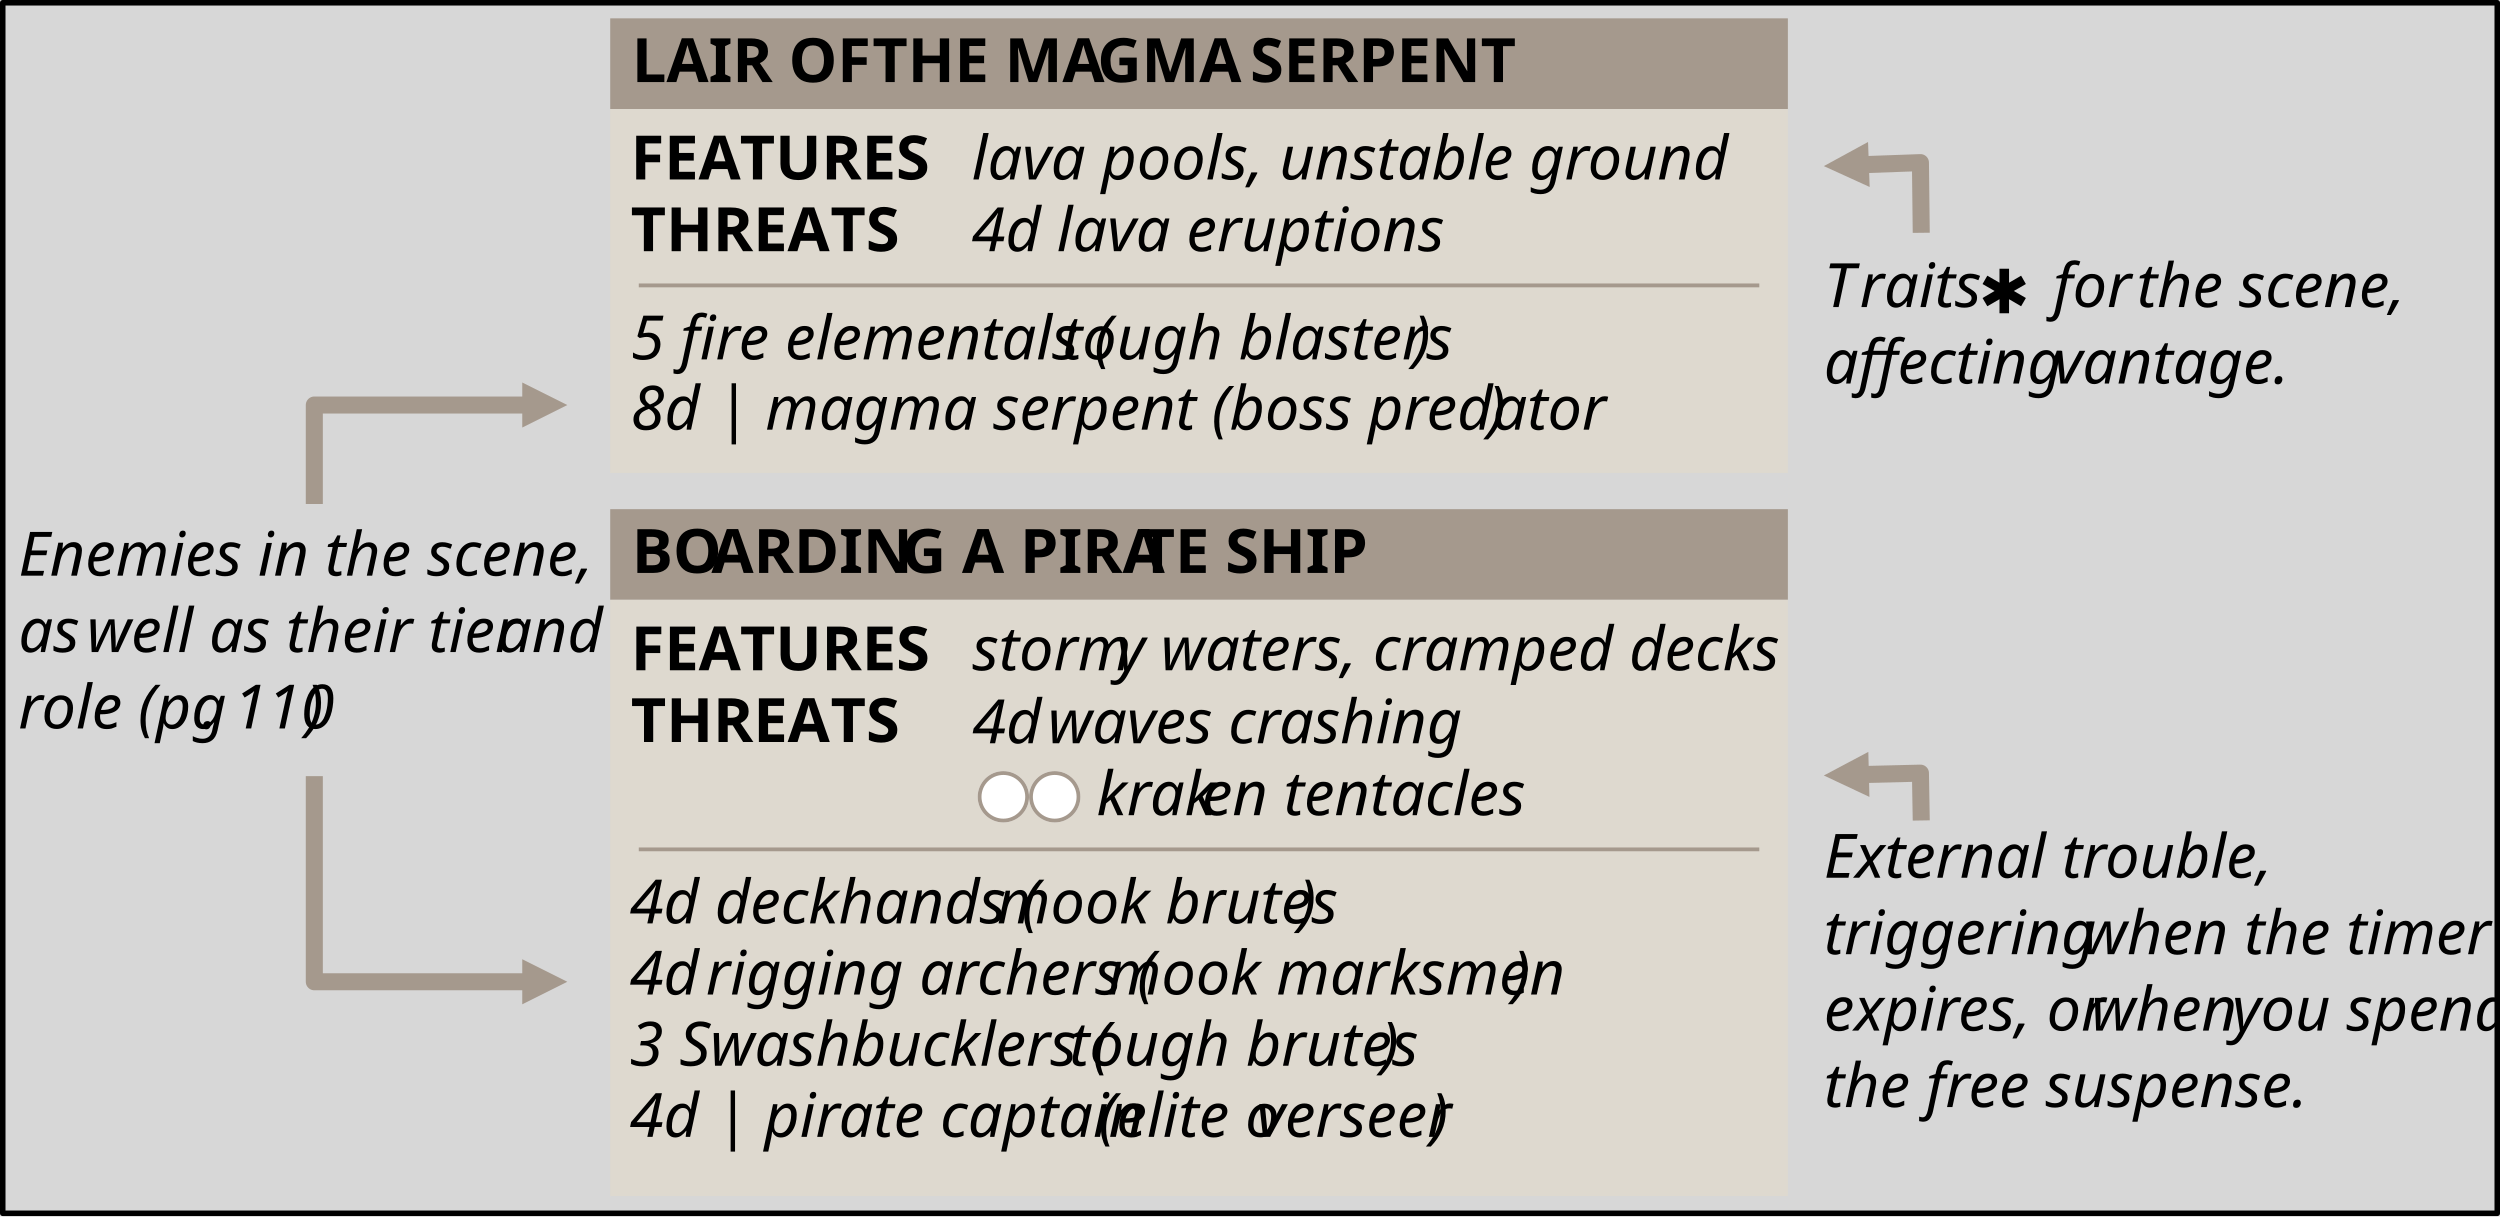
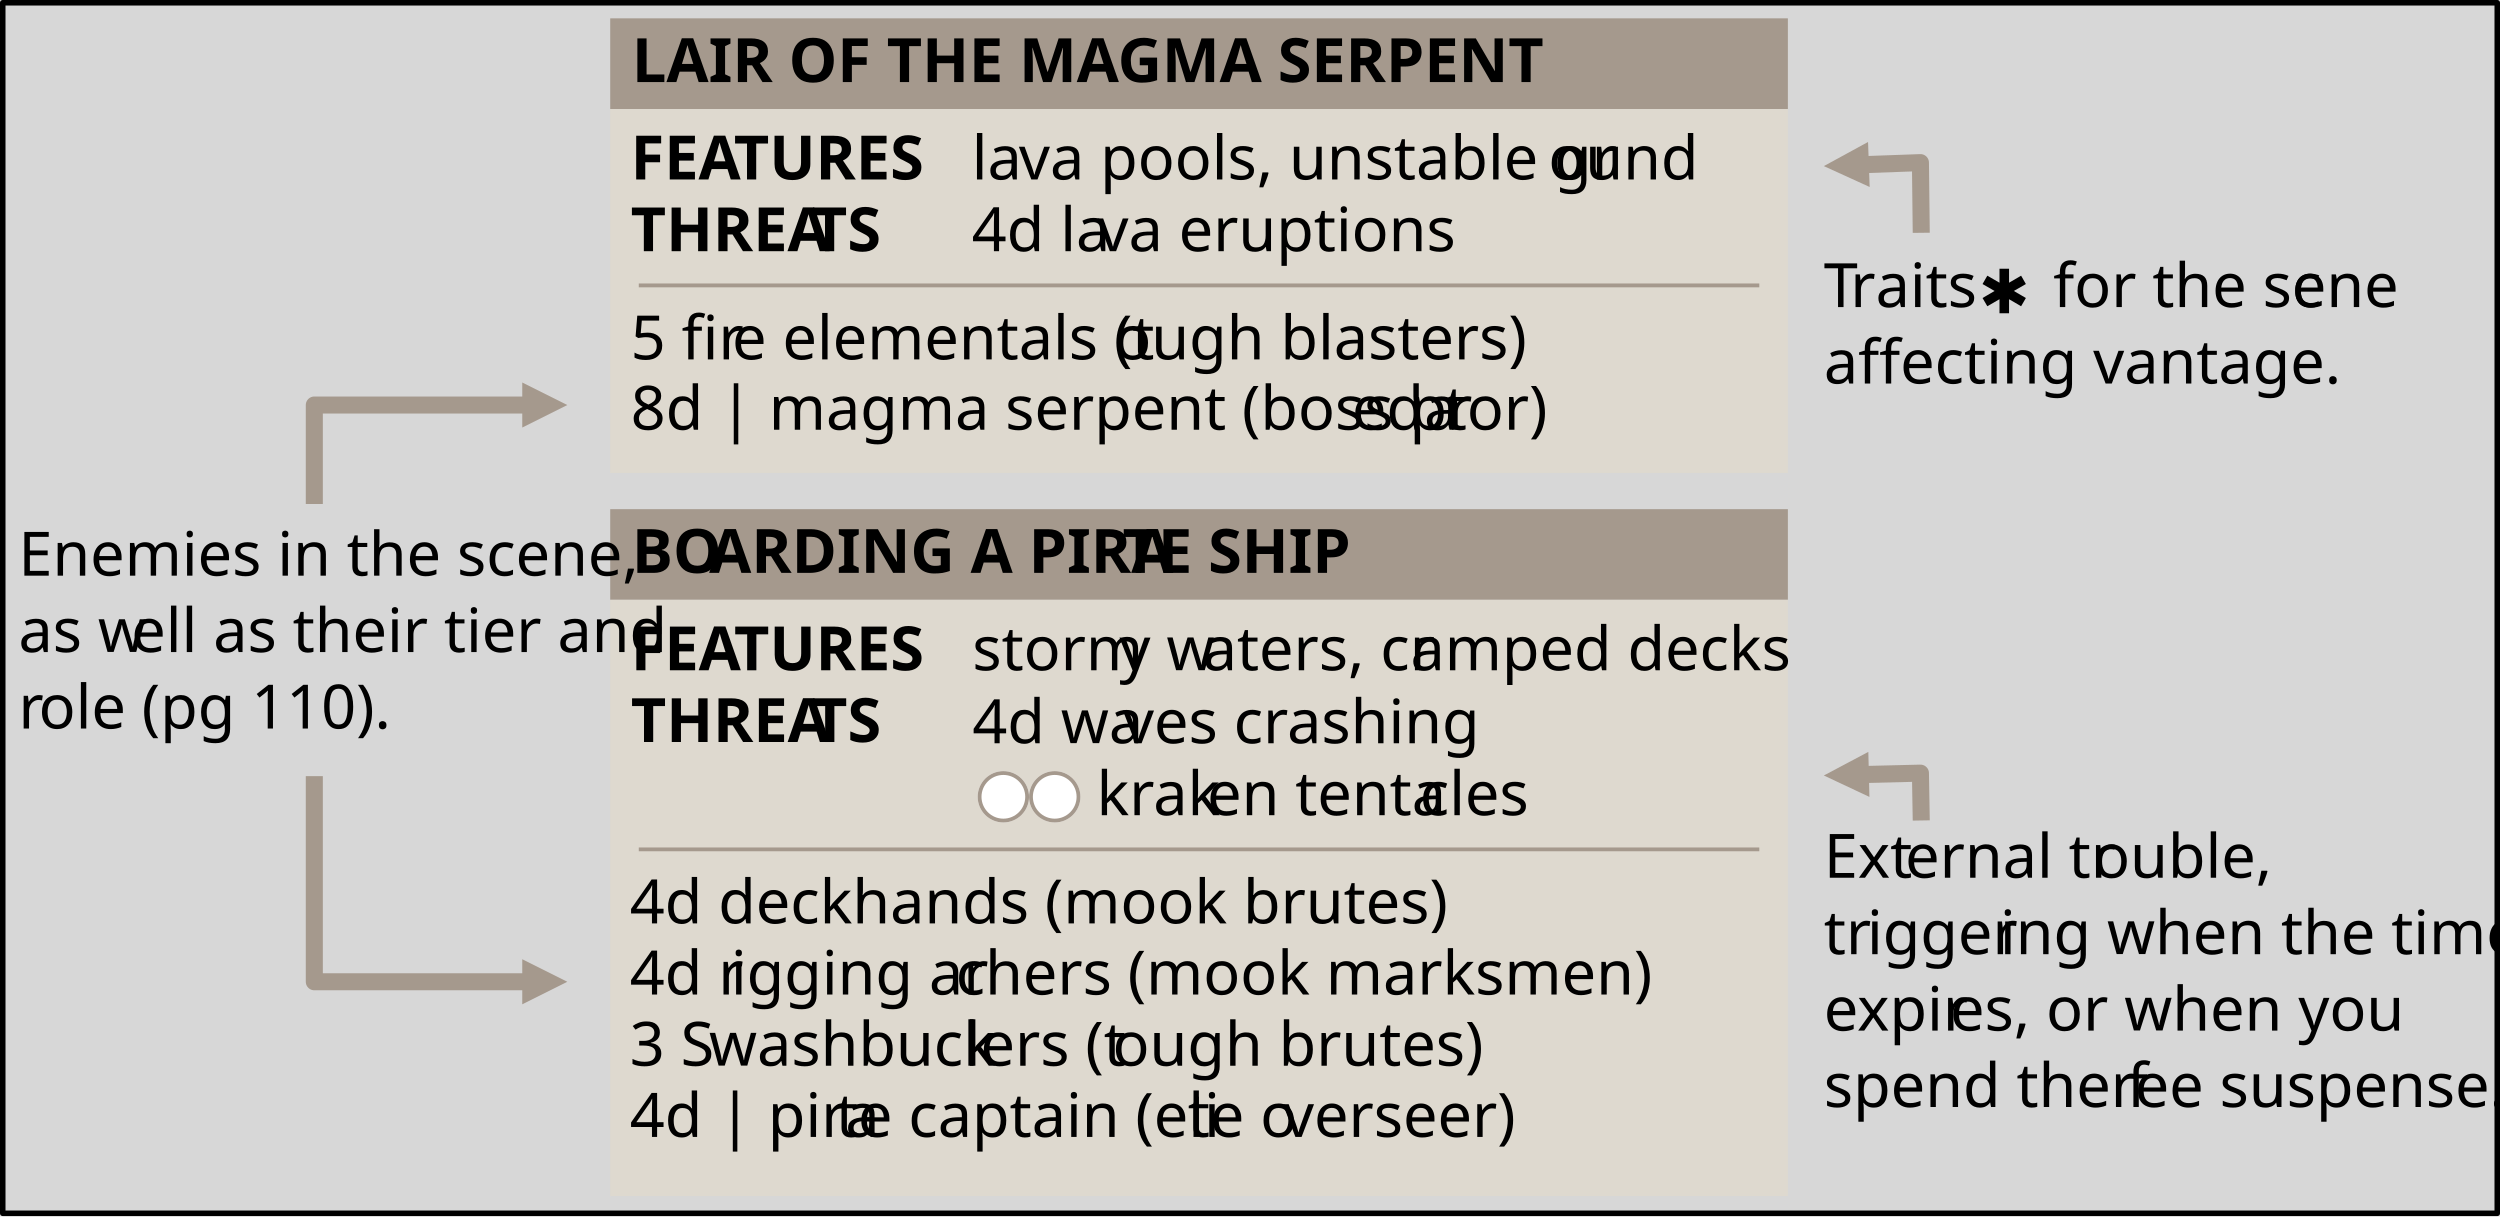
- <svg xmlns="http://www.w3.org/2000/svg" width="100%" height="100%" viewBox="-10 -10 1363 663" version="1.1" xml:space="preserve" style="fill-rule:evenodd;clip-rule:evenodd;stroke-linejoin:round;stroke-miterlimit:10;">
-   <rect x="-10" y="-10" width="1363" height="663" style="fill:#d7d7d7;" />
-   <rect x="0" y="0" width="1340" height="640" style="fill:rgb(215,215,215);" />
-   <g transform="matrix(4.16667,0,0,4.16667,-200.754,-867.433)">
+ <svg xmlns="http://www.w3.org/2000/svg" width="100%" height="100%" viewBox="0 0 1363 663" version="1.1" xml:space="preserve" style="fill-rule:evenodd;clip-rule:evenodd;stroke-linejoin:round;stroke-miterlimit:10;">
+   <g transform="matrix(1,0,0,1,10,10)">
+     <rect x="-10" y="-10" width="1363" height="663" style="fill:rgb(215,215,215);" />
+   </g>
+   <g transform="matrix(1,0,0,1,10,10)">
+     <rect x="0" y="0" width="1340" height="640" style="fill:rgb(215,215,215);" />
+   </g>
+   <g transform="matrix(4.16667,0,0,4.16667,-190.754,-857.433)">
    <rect x="125.627" y="208.184" width="154.093" height="11.862" style="fill:rgb(165,153,141);" />
  </g>
-   <g transform="matrix(4.16667,0,0,4.16667,-200.754,-619.58)">
+   <g transform="matrix(4.16667,0,0,4.16667,-190.754,-609.58)">
    <rect x="125.627" y="160.561" width="154.093" height="47.623" style="fill:rgb(222,217,207);" />
  </g>
-   <g transform="matrix(4.16667,0,0,4.16667,-200.754,-625.669)">
+   <g transform="matrix(4.16667,0,0,4.16667,-190.754,-615.669)">
    <path d="M129.364,185.103L275.982,185.103" style="fill:none;fill-rule:nonzero;stroke:rgb(165,153,141);stroke-width:0.5px;" />
  </g>
-   <g transform="matrix(4.16667,0,0,4.16667,-200.754,-332.242)">
+   <g transform="matrix(4.16667,0,0,4.16667,-190.754,-322.242)">
    <rect x="125.627" y="143.961" width="154.093" height="11.862" style="fill:rgb(165,153,141);" />
  </g>
-   <g transform="matrix(4.16667,0,0,4.16667,-200.754,42.2512)">
+   <g transform="matrix(4.16667,0,0,4.16667,-190.754,52.2512)">
    <rect x="125.627" y="65.944" width="154.093" height="78.017" style="fill:rgb(222,217,207);" />
  </g>
-   <g transform="matrix(4.16667,0,0,4.16667,-200.754,-10.6854)">
+   <g transform="matrix(4.16667,0,0,4.16667,-190.754,-0.6854)">
    <path d="M129.364,111.305L275.982,111.305" style="fill:none;fill-rule:nonzero;stroke:rgb(165,153,141);stroke-width:0.5px;" />
  </g>
-   <g transform="matrix(-4.16667,0,0,4.16667,1330.83,-68.0229)">
+   <g transform="matrix(-4.16667,0,0,4.16667,1340.83,-58.0229)">
    <circle cx="183.791" cy="118.185" r="3.361" style="fill:white;" />
  </g>
-   <g transform="matrix(4.16667,0,0,4.16667,-200.754,-68.0229)">
+   <g transform="matrix(4.16667,0,0,4.16667,-190.754,-58.0229)">
    <path d="M183.79,114.825C185.645,114.825 187.151,116.331 187.151,118.186C187.151,120.04 185.645,121.546 183.79,121.546C181.936,121.546 180.43,120.04 180.43,118.186C180.43,116.331 181.936,114.825 183.79,114.825ZM183.79,115.325C182.211,115.325 180.93,116.607 180.93,118.186C180.93,119.764 182.211,121.046 183.79,121.046C185.369,121.046 186.651,119.764 186.651,118.186C186.651,116.607 185.369,115.325 183.79,115.325Z" style="fill:rgb(165,153,141);" />
  </g>
-   <g transform="matrix(-4.16667,0,0,4.16667,1274.82,-68.0229)">
-     <ellipse cx="177.069" cy="118.185" rx="3.361" ry="3.361" style="fill:white;" />
-   </g>
-   <g transform="matrix(4.16667,0,0,4.16667,-200.754,-68.0229)">
+   <g transform="matrix(-4.16667,0,0,4.16667,1284.82,-58.0229)">
+     <circle cx="177.069" cy="118.185" r="3.361" style="fill:white;" />
+   </g>
+   <g transform="matrix(4.16667,0,0,4.16667,-190.754,-58.0229)">
    <path d="M177.069,114.825C178.924,114.825 180.43,116.331 180.43,118.186C180.43,120.04 178.924,121.546 177.069,121.546C175.214,121.546 173.708,120.04 173.708,118.186C173.708,116.331 175.214,114.825 177.069,114.825ZM177.069,115.325C175.49,115.325 174.208,116.607 174.208,118.186C174.208,119.764 175.49,121.046 177.069,121.046C178.648,121.046 179.93,119.764 179.93,118.186C179.93,116.607 178.648,115.325 177.069,115.325Z" style="fill:rgb(165,153,141);" />
  </g>
-   <g transform="matrix(4.16667,0,0,4.16667,-200.754,-757.51)">
+   <g transform="matrix(4.16667,0,0,4.16667,-190.754,-747.51)">
    <path d="M290.423,203.87L284.425,201.136L290.211,197.978L290.423,203.87Z" style="fill:rgb(165,153,141);" />
  </g>
-   <g transform="matrix(4.16667,0,0,4.16667,-200.754,-721.273)">
+   <g transform="matrix(4.16667,0,0,4.16667,-190.754,-711.273)">
    <path d="M297.172,201.167L297.066,191.984C297.066,191.984 292.731,192.14 289.139,192.269" style="fill:none;fill-rule:nonzero;stroke:rgb(165,153,141);stroke-width:2.23px;" />
  </g>
-   <g transform="matrix(4.16667,0,0,4.16667,-200.754,-92.4604)">
+   <g transform="matrix(4.16667,0,0,4.16667,-190.754,-82.4604)">
    <path d="M290.391,124.065L284.425,121.261L290.248,118.171L290.391,124.065Z" style="fill:rgb(165,153,141);" />
  </g>
-   <g transform="matrix(4.16667,0,0,4.16667,-200.754,-68.0229)">
+   <g transform="matrix(4.16667,0,0,4.16667,-190.754,-58.0229)">
    <path d="M297.172,121.282L297.066,115.089C297.066,115.089 292.733,115.195 289.14,115.282" style="fill:none;fill-rule:nonzero;stroke:rgb(165,153,141);stroke-width:2.23px;" />
  </g>
-   <g transform="matrix(4.16667,0,0,4.16667,-200.754,-495.215)">
+   <g transform="matrix(4.16667,0,0,4.16667,-190.754,-485.215)">
    <path d="M114.116,166.501L120.012,169.448L114.116,172.396L114.116,166.501Z" style="fill:rgb(165,153,141);" />
  </g>
-   <g transform="matrix(4.16667,0,0,4.16667,-200.754,-441.244)">
+   <g transform="matrix(4.16667,0,0,4.16667,-190.754,-431.244)">
    <path d="M86.908,169.449L86.908,156.495L115.295,156.495" style="fill:none;fill-rule:nonzero;stroke:rgb(165,153,141);stroke-width:2.23px;" />
  </g>
-   <g transform="matrix(4.16667,0,0,4.16667,-200.754,133.658)">
+   <g transform="matrix(4.16667,0,0,4.16667,-190.754,143.658)">
    <path d="M114.116,91.036L120.012,93.984L114.116,96.932L114.116,91.036Z" style="fill:rgb(165,153,141);" />
  </g>
-   <g transform="matrix(4.16667,0,0,4.16667,-200.754,21.5612)">
+   <g transform="matrix(4.16667,0,0,4.16667,-190.754,31.5612)">
    <path d="M86.908,93.984L86.908,120.887L115.295,120.887" style="fill:none;fill-rule:nonzero;stroke:rgb(165,153,141);stroke-width:2.23px;" />
  </g>
-   <g transform="matrix(4.16667,0,0,4.16667,-200.754,-1563.46)">
-     <text x="172.927px" y="396.313px" style="font-family:'ZillaSlab-Italic', 'Zilla Slab';font-style:italic;font-size:8px;">lava pools, unstable ground</text>
-   </g>
-   <g transform="matrix(4.16667,0,0,4.16667,-200.754,-1563.46)">
-     <text x="128.461px" y="383.57px" style="font-family:'ZillaSlab-Bold', 'Zilla Slab';font-weight:700;font-size:8px;">LAIR OF<tspan x="157.853px " y="383.57px "> </tspan>THE MA<tspan x="189.365px " y="383.57px ">G</tspan>MA<tspan x="207.269px " y="383.57px "> </tspan>SERPENT</text>
-   </g>
-   <g transform="matrix(4.16667,0,0,4.16667,-200.754,-1563.46)">
-     <text x="172.927px" y="405.7px" style="font-family:'ZillaSlab-Italic', 'Zilla Slab';font-style:italic;font-size:8px;">4d lava eruptions</text>
-   </g>
-   <g transform="matrix(4.16667,0,0,4.16667,-200.754,-1563.46)">
-     <g transform="matrix(8,0,0,8,134.091,419.856)">
-         </g>
-     <g transform="matrix(8,0,0,8,136.316,419.856)">
-         </g>
-     <text x="128.307px" y="419.856px" style="font-family:'ZillaSlab-Italic', 'Zilla Slab';font-style:italic;font-size:8px;">5 ﬁre elementals (<tspan x="184.731px " y="419.856px ">t</tspan>ough blasters<tspan x="230.659px " y="419.856px ">)</tspan>
-     </text>
-   </g>
-   <g transform="matrix(4.16667,0,0,4.16667,-200.754,-1563.46)">
-     <text x="128.307px" y="429.057px" style="font-family:'ZillaSlab-Italic', 'Zilla Slab';font-style:italic;font-size:8px;">8d | magma serpent (boss predator<tspan x="240.467px " y="429.057px ">)</tspan>
-     </text>
-   </g>
-   <g transform="matrix(4.16667,0,0,4.16667,-200.754,-1563.46)">
-     <text x="128.307px" y="405.7px" style="font-family:'ZillaSlab-Bold', 'Zilla Slab';font-weight:700;font-size:8px;">THREA<tspan x="154.443px " y="405.7px ">T</tspan>S</text>
-   </g>
-   <g transform="matrix(4.16667,0,0,4.16667,-200.754,-1563.46)">
-     <text x="128.307px" y="396.313px" style="font-family:'ZillaSlab-Bold', 'Zilla Slab';font-weight:700;font-size:8px;">FEA<tspan x="142.579px " y="396.313px ">T</tspan>URES</text>
-   </g>
-   <g transform="matrix(4.16667,0,0,4.16667,-200.754,-1563.46)">
-     <text x="173.007px" y="460.536px" style="font-family:'ZillaSlab-Italic', 'Zilla Slab';font-style:italic;font-size:8px;">storm<tspan x="191.855px 195.599px 197.175px " y="460.536px 460.536px 460.536px ">y w</tspan>aters, cramped decks</text>
-   </g>
-   <g transform="matrix(4.16667,0,0,4.16667,-200.754,-1563.46)">
-     <text x="128.461px" y="447.792px" style="font-family:'ZillaSlab-Bold', 'Zilla Slab';font-weight:700;font-size:8px;">BO<tspan x="138.869px " y="447.792px ">A</tspan>RDIN<tspan x="163.781px 169.237px 170.509px 175.757px " y="447.792px 447.792px 447.792px 447.792px ">G A </tspan>PIRA<tspan x="194.909px " y="447.792px ">T</tspan>E SHIP</text>
-   </g>
-   <g transform="matrix(4.16667,0,0,4.16667,-200.754,-1563.46)">
-     <text x="173.007px" y="470.082px" style="font-family:'ZillaSlab-Italic', 'Zilla Slab';font-style:italic;font-size:8px;">4d <tspan x="182.895px " y="470.082px ">w</tspan>aves crashing</text>
-   </g>
-   <g transform="matrix(4.16667,0,0,4.16667,-200.754,-1563.46)">
-     <text x="189.261px" y="479.498px" style="font-family:'ZillaSlab-Italic', 'Zilla Slab';font-style:italic;font-size:8px;">krak<tspan x="203.045px " y="479.498px ">e</tspan>n tentacles</text>
-   </g>
-   <g transform="matrix(4.16667,0,0,4.16667,-200.754,-1563.46)">
-     <text x="128.183px" y="493.655px" style="font-family:'ZillaSlab-Italic', 'Zilla Slab';font-style:italic;font-size:8px;">4d deckhands (<tspan x="176.231px " y="493.655px ">m</tspan>ook brutes<tspan x="215.679px " y="493.655px ">)</tspan>
-     </text>
-   </g>
-   <g transform="matrix(4.16667,0,0,4.16667,-200.754,-1563.46)">
-     <text x="128.183px" y="502.967px" style="font-family:'ZillaSlab-Italic', 'Zilla Slab';font-style:italic;font-size:8px;">4d <tspan x="138.143px " y="502.967px ">r</tspan>igging archers (<tspan x="190.743px " y="502.967px ">m</tspan>ook marksmen<tspan x="243.687px " y="502.967px ">)</tspan>
-     </text>
-   </g>
-   <g transform="matrix(4.16667,0,0,4.16667,-200.754,-1563.46)">
-     <text x="128.183px" y="512.279px" style="font-family:'ZillaSlab-Italic', 'Zilla Slab';font-style:italic;font-size:8px;">3 Swashbucklers (<tspan x="185.671px " y="512.279px ">t</tspan>ough brutes<tspan x="226.479px " y="512.279px ">)</tspan>
-     </text>
-   </g>
-   <g transform="matrix(4.16667,0,0,4.16667,-200.754,-1563.46)">
-     <text x="128.183px" y="521.592px" style="font-family:'ZillaSlab-Italic', 'Zilla Slab';font-style:italic;font-size:8px;">4d | pirate captain<tspan x="187.455px 189.215px 191.015px " y="521.592px 521.592px 521.592px "> (e</tspan>lite o<tspan x="210.175px " y="521.592px ">v</tspan>erseer<tspan x="232.959px " y="521.592px ">)</tspan>
-     </text>
-   </g>
-   <g transform="matrix(4.16667,0,0,4.16667,-200.754,-1563.46)">
-     <text x="128.328px" y="469.922px" style="font-family:'ZillaSlab-Bold', 'Zilla Slab';font-weight:700;font-size:8px;">THREA<tspan x="154.464px " y="469.922px ">T</tspan>S</text>
-   </g>
-   <g transform="matrix(4.16667,0,0,4.16667,-200.754,-1563.46)">
-     <text x="128.328px" y="460.536px" style="font-family:'ZillaSlab-Bold', 'Zilla Slab';font-weight:700;font-size:8px;">FEA<tspan x="142.6px " y="460.536px ">T</tspan>URES</text>
-   </g>
-   <g transform="matrix(4.16667,0,0,4.16667,-200.754,-1563.46)">
-     <text x="284.425px" y="413.012px" style="font-family:'ZillaSlab-Italic', 'Zilla Slab';font-style:italic;font-size:8px;">T<tspan x="289.121px " y="413.012px ">r</tspan>aits</text>
-     <text x="304.676px" y="413.824px" style="font-family:'MS-UIGothic', 'MS UI Gothic', sans-serif;font-size:8px;">✱</text>
-     <text x="314.436px" y="413.012px" style="font-family:'ZillaSlab-Italic', 'Zilla Slab';font-style:italic;font-size:8px;">for<tspan x="323.292px " y="413.012px "> </tspan>the scene,</text>
-   </g>
-   <g transform="matrix(4.16667,0,0,4.16667,-200.754,-1563.46)">
-     <g transform="matrix(8,0,0,8,288.369,423.012)">
-         </g>
-     <g transform="matrix(8,0,0,8,290.613,423.012)">
-         </g>
-     <text x="284.425px" y="423.012px" style="font-family:'ZillaSlab-Italic', 'Zilla Slab';font-style:italic;font-size:8px;">aﬀecting <tspan x="314.513px " y="423.012px ">v</tspan>antage.</text>
-   </g>
-   <g transform="matrix(4.16667,0,0,4.16667,-200.754,-1563.46)">
-     <text x="284.425px" y="487.683px" style="font-family:'ZillaSlab-Italic', 'Zilla Slab';font-style:italic;font-size:8px;">External trouble,</text>
-   </g>
-   <g transform="matrix(4.16667,0,0,4.16667,-200.754,-1563.46)">
-     <text x="284.425px" y="497.683px" style="font-family:'ZillaSlab-Italic', 'Zilla Slab';font-style:italic;font-size:8px;">triggering <tspan x="318.305px " y="497.683px ">w</tspan>hen the timer</text>
-   </g>
-   <g transform="matrix(4.16667,0,0,4.16667,-200.754,-1563.46)">
-     <text x="284.425px" y="507.683px" style="font-family:'ZillaSlab-Italic', 'Zilla Slab';font-style:italic;font-size:8px;">expires, or<tspan x="317.353px 318.929px " y="507.683px 507.683px "> w</tspan>hen <tspan x="337.841px " y="507.683px ">y</tspan>ou spend</text>
-   </g>
-   <g transform="matrix(4.16667,0,0,4.16667,-200.754,-1563.46)">
-     <text x="284.425px" y="517.683px" style="font-family:'ZillaSlab-Italic', 'Zilla Slab';font-style:italic;font-size:8px;">the free suspense.</text>
-   </g>
-   <g transform="matrix(4.16667,0,0,4.16667,-200.754,-1563.46)">
-     <text x="48.189px" y="448.153px" style="font-family:'ZillaSlab-Italic', 'Zilla Slab';font-style:italic;font-size:8px;">Enemies in the scene,</text>
-   </g>
-   <g transform="matrix(4.16667,0,0,4.16667,-200.754,-1563.46)">
-     <text x="48.189px" y="458.153px" style="font-family:'ZillaSlab-Italic', 'Zilla Slab';font-style:italic;font-size:8px;">as <tspan x="57.149px " y="458.153px ">w</tspan>ell as their tier<tspan x="108.765px " y="458.153px "> </tspan>and</text>
-   </g>
-   <g transform="matrix(4.16667,0,0,4.16667,-200.754,-1563.46)">
-     <text x="48.189px" y="468.153px" style="font-family:'ZillaSlab-Italic', 'Zilla Slab';font-style:italic;font-size:8px;">role (pg<tspan x="72.189px " y="468.153px ">.</tspan> 110<tspan x="85.805px " y="468.153px ">)</tspan>
-     </text>
-   </g>
-   <rect x="-8.5" y="-8.5" width="1360" height="660" style="fill:none;stroke:#000000;stroke-width:3px;" />
+   <g transform="matrix(4.16667,0,0,4.16667,-190.754,-1553.46)">
+     <g transform="matrix(1,0,0,1,172.927,396.313)">
+       <text x="0px" y="0px" style="font-family:'Signika-Light', 'Signika';font-weight:300;font-size:8px;">la<tspan x="6.172px " y="0px ">v</tspan>a pools, unstable gr<tspan x="75.452px " y="0px ">o</tspan>und</text>
+     </g>
+   </g>
+   <g transform="matrix(4.16667,0,0,4.16667,-190.754,-1553.46)">
+     <g>
+       <g transform="matrix(1,0,0,1,128.461,383.57)">
+         <text x="0px" y="0px" style="font-family:'Signika-Bold', 'Signika';font-weight:700;font-size:8px;">LAIR OF THE MAGMA SERPENT</text>
+       </g>
+     </g>
+   </g>
+   <g transform="matrix(4.16667,0,0,4.16667,-190.754,-1553.46)">
+     <g transform="matrix(1,0,0,1,172.927,405.7)">
+       <text x="0px" y="0px" style="font-family:'Signika-Light', 'Signika';font-weight:300;font-size:8px;">4d la<tspan x="16.452px " y="0px ">v</tspan>a eruptions</text>
+     </g>
+   </g>
+   <g transform="matrix(4.16667,0,0,4.16667,-190.754,-1553.46)">
+     <g>
+       <g transform="matrix(1,0,0,1,128.307,419.856)">
+         <text x="0px" y="0px" style="font-family:'Signika-Light', 'Signika';font-weight:300;font-size:8px;">5 ﬁr<tspan x="13.264px " y="0px ">e</tspan> elementals (t<tspan x="63.28px " y="0px ">o</tspan>ugh blasters)</text>
+       </g>
+     </g>
+   </g>
+   <g transform="matrix(4.16667,0,0,4.16667,-190.754,-1553.46)">
+     <g>
+       <g transform="matrix(1,0,0,1,128.307,429.057)">
+         <text x="0px" y="0px" style="font-family:'Signika-Light', 'Signika';font-weight:300;font-size:8px;">8d | magma serpent (boss pr<tspan x="94.372px " y="0px ">e</tspan>da<tspan x="106.52px " y="0px ">t</tspan>or)</text>
+       </g>
+     </g>
+   </g>
+   <g transform="matrix(4.16667,0,0,4.16667,-190.754,-1553.46)">
+     <g>
+       <g transform="matrix(1,0,0,1,128.307,405.7)">
+         <text x="0px" y="0px" style="font-family:'Signika-Bold', 'Signika';font-weight:700;font-size:8px;">THREA<tspan x="23.708px " y="0px ">T</tspan>S</text>
+       </g>
+     </g>
+   </g>
+   <g transform="matrix(4.16667,0,0,4.16667,-190.754,-1553.46)">
+     <g>
+       <g transform="matrix(1,0,0,1,128.307,396.313)">
+         <text x="0px" y="0px" style="font-family:'Signika-Bold', 'Signika';font-weight:700;font-size:8px;">FEA<tspan x="13.5px " y="0px ">T</tspan>URES</text>
+       </g>
+     </g>
+   </g>
+   <g transform="matrix(4.16667,0,0,4.16667,-190.754,-1553.46)">
+     <g>
+       <g transform="matrix(1,0,0,1,173.007,460.536)">
+         <text x="0px" y="0px" style="font-family:'Signika-Light', 'Signika';font-weight:300;font-size:8px;">storm<tspan x="19.236px " y="0px ">y</tspan> w<tspan x="30.14px 34.068px " y="0px 0px ">at</tspan>ers, cr<tspan x="57.324px " y="0px ">a</tspan>mped decks</text>
+       </g>
+     </g>
+   </g>
+   <g transform="matrix(4.16667,0,0,4.16667,-190.754,-1553.46)">
+     <g>
+       <g transform="matrix(1,0,0,1,128.461,447.792)">
+         <text x="0px" y="0px" style="font-family:'Signika-Bold', 'Signika';font-weight:700;font-size:8px;">BO<tspan x="10.108px " y="0px ">A</tspan>RDING A PIRA<tspan x="64.204px " y="0px ">T</tspan>E SHIP</text>
+       </g>
+     </g>
+   </g>
+   <g transform="matrix(4.16667,0,0,4.16667,-190.754,-1553.46)">
+     <g>
+       <g transform="matrix(1,0,0,1,173.007,470.082)">
+         <text x="0px" y="0px" style="font-family:'Signika-Light', 'Signika';font-weight:300;font-size:8px;">4d wa<tspan x="19.712px 23.124px " y="0px 0px ">ve</tspan>s crashing</text>
+       </g>
+     </g>
+   </g>
+   <g transform="matrix(4.16667,0,0,4.16667,-190.754,-1553.46)">
+     <g>
+       <g transform="matrix(1,0,0,1,189.261,479.498)">
+         <text x="0px" y="0px" style="font-family:'Signika-Light', 'Signika';font-weight:300;font-size:8px;">krak<tspan x="14.468px " y="0px ">e</tspan>n tenta<tspan x="42.3px " y="0px ">c</tspan>les</text>
+       </g>
+     </g>
+   </g>
+   <g transform="matrix(4.16667,0,0,4.16667,-190.754,-1553.46)">
+     <g>
+       <g transform="matrix(1,0,0,1,128.183,493.655)">
+         <text x="0px" y="0px" style="font-family:'Signika-Light', 'Signika';font-weight:300;font-size:8px;">4d deckhands (mook brutes)</text>
+       </g>
+     </g>
+   </g>
+   <g transform="matrix(4.16667,0,0,4.16667,-190.754,-1553.46)">
+     <g>
+       <g transform="matrix(1,0,0,1,128.183,502.967)">
+         <text x="0px" y="0px" style="font-family:'Signika-Light', 'Signika';font-weight:300;font-size:8px;">4d r<tspan x="13.228px " y="0px ">i</tspan>gging ar<tspan x="42.652px " y="0px ">c</tspan>hers (mook marksmen)</text>
+       </g>
+     </g>
+   </g>
+   <g transform="matrix(4.16667,0,0,4.16667,-190.754,-1553.46)">
+     <g>
+       <g transform="matrix(1,0,0,1,128.183,512.279)">
+         <text x="0px" y="0px" style="font-family:'Signika-Light', 'Signika';font-weight:300;font-size:8px;">3 S<tspan x="10.364px 15.896px 19.924px " y="0px 0px 0px ">was</tspan>hbuck<tspan x="43.832px " y="0px ">l</tspan>ers (t<tspan x="63.172px " y="0px ">o</tspan>ugh brutes)</text>
+       </g>
+     </g>
+   </g>
+   <g transform="matrix(4.16667,0,0,4.16667,-190.754,-1553.46)">
+     <g>
+       <g transform="matrix(1,0,0,1,128.183,521.592)">
+         <text x="0px" y="0px" style="font-family:'Signika-Light', 'Signika';font-weight:300;font-size:8px;">4d | pira<tspan x="26.976px " y="0px ">t</tspan>e captain (eli<tspan x="73.016px " y="0px ">t</tspan>e o<tspan x="85.472px 88.884px " y="0px 0px ">ve</tspan>rseer)</text>
+       </g>
+     </g>
+   </g>
+   <g transform="matrix(4.16667,0,0,4.16667,-190.754,-1553.46)">
+     <g>
+       <g transform="matrix(1,0,0,1,128.328,469.922)">
+         <text x="0px" y="0px" style="font-family:'Signika-Bold', 'Signika';font-weight:700;font-size:8px;">THREA<tspan x="23.708px " y="0px ">T</tspan>S</text>
+       </g>
+     </g>
+   </g>
+   <g transform="matrix(4.16667,0,0,4.16667,-190.754,-1553.46)">
+     <g>
+       <g transform="matrix(1,0,0,1,128.328,460.536)">
+         <text x="0px" y="0px" style="font-family:'Signika-Bold', 'Signika';font-weight:700;font-size:8px;">FEA<tspan x="13.5px " y="0px ">T</tspan>URES</text>
+       </g>
+     </g>
+   </g>
+   <g transform="matrix(4.16667,0,0,4.16667,-190.754,-1553.46)">
+     <g>
+       <g transform="matrix(1,0,0,1,284.425,413.012)">
+         <text x="0px" y="0px" style="font-family:'Signika-Light', 'Signika';font-weight:300;font-size:8px;">T<tspan x="3.46px " y="0px ">r</tspan>aits</text>
+       </g>
+     </g>
+     <g transform="matrix(1,0,0,1,304.676,413.824)">
+       <text x="0px" y="0px" style="font-family:'AppleSDGothicNeo-Regular', 'Apple SD Gothic Neo';font-size:8px;">✱</text>
+     </g>
+     <g>
+       <g transform="matrix(1,0,0,1,314.436,413.012)">
+         <text x="0px" y="0px" style="font-family:'Signika-Light', 'Signika';font-weight:300;font-size:8px;">for the sc<tspan x="31.232px " y="0px ">e</tspan>ne</text>
+       </g>
+     </g>
+   </g>
+   <g transform="matrix(4.16667,0,0,4.16667,-190.754,-1553.46)">
+     <g>
+       <g transform="matrix(1,0,0,1,284.425,423.012)">
+         <text x="0px" y="0px" style="font-family:'Signika-Light', 'Signika';font-weight:300;font-size:8px;">aﬀecting vantage.</text>
+       </g>
+     </g>
+   </g>
+   <g transform="matrix(4.16667,0,0,4.16667,-190.754,-1553.46)">
+     <g transform="matrix(1,0,0,1,284.425,487.683)">
+       <text x="0px" y="0px" style="font-family:'Signika-Light', 'Signika';font-weight:300;font-size:8px;">Ext<tspan x="10.64px " y="0px ">e</tspan>rnal tr<tspan x="35.236px " y="0px ">o</tspan>uble,</text>
+     </g>
+   </g>
+   <g transform="matrix(4.16667,0,0,4.16667,-190.754,-1553.46)">
+     <g>
+       <g transform="matrix(1,0,0,1,284.425,497.683)">
+         <text x="0px" y="0px" style="font-family:'Signika-Light', 'Signika';font-weight:300;font-size:8px;">tr<tspan x="5.644px " y="0px ">i</tspan>gger<tspan x="23.04px " y="0px ">i</tspan>ng when the timer</text>
+       </g>
+     </g>
+   </g>
+   <g transform="matrix(4.16667,0,0,4.16667,-190.754,-1553.46)">
+     <g>
+       <g transform="matrix(1,0,0,1,284.425,507.683)">
+         <text x="0px" y="0px" style="font-family:'Signika-Light', 'Signika';font-weight:300;font-size:8px;">expir<tspan x="16.516px " y="0px ">e</tspan>s, or when you</text>
+       </g>
+     </g>
+   </g>
+   <g transform="matrix(4.16667,0,0,4.16667,-190.754,-1553.46)">
+     <g transform="matrix(1,0,0,1,284.425,517.683)">
+       <text x="0px" y="0px" style="font-family:'Signika-Light', 'Signika';font-weight:300;font-size:8px;">spend the f<tspan x="37.536px 40.184px " y="0px 0px ">re</tspan>e suspense.</text>
+     </g>
+   </g>
+   <g transform="matrix(4.16667,0,0,4.16667,-190.754,-1553.46)">
+     <g transform="matrix(1,0,0,1,48.189,448.153)">
+       <text x="0px" y="0px" style="font-family:'Signika-Light', 'Signika';font-weight:300;font-size:8px;">Enemies in the scene,</text>
+     </g>
+   </g>
+   <g transform="matrix(4.16667,0,0,4.16667,-190.754,-1553.46)">
+     <g>
+       <g transform="matrix(1,0,0,1,48.189,458.153)">
+         <text x="0px" y="0px" style="font-family:'Signika-Light', 'Signika';font-weight:300;font-size:8px;">as w<tspan x="14.764px " y="0px ">e</tspan>ll as their tier and</text>
+       </g>
+     </g>
+   </g>
+   <g transform="matrix(4.16667,0,0,4.16667,-190.754,-1553.46)">
+     <g>
+       <g transform="matrix(1,0,0,1,48.189,468.153)">
+         <text x="0px" y="0px" style="font-family:'Signika-Light', 'Signika';font-weight:300;font-size:8px;">r<tspan x="2.648px " y="0px ">o</tspan>le (pg 110).</text>
+       </g>
+     </g>
+   </g>
+   <g transform="matrix(1,0,0,1,10,10)">
+     <rect x="-8.5" y="-8.5" width="1360" height="660" style="fill:none;stroke:black;stroke-width:3px;" />
+   </g>
</svg>
